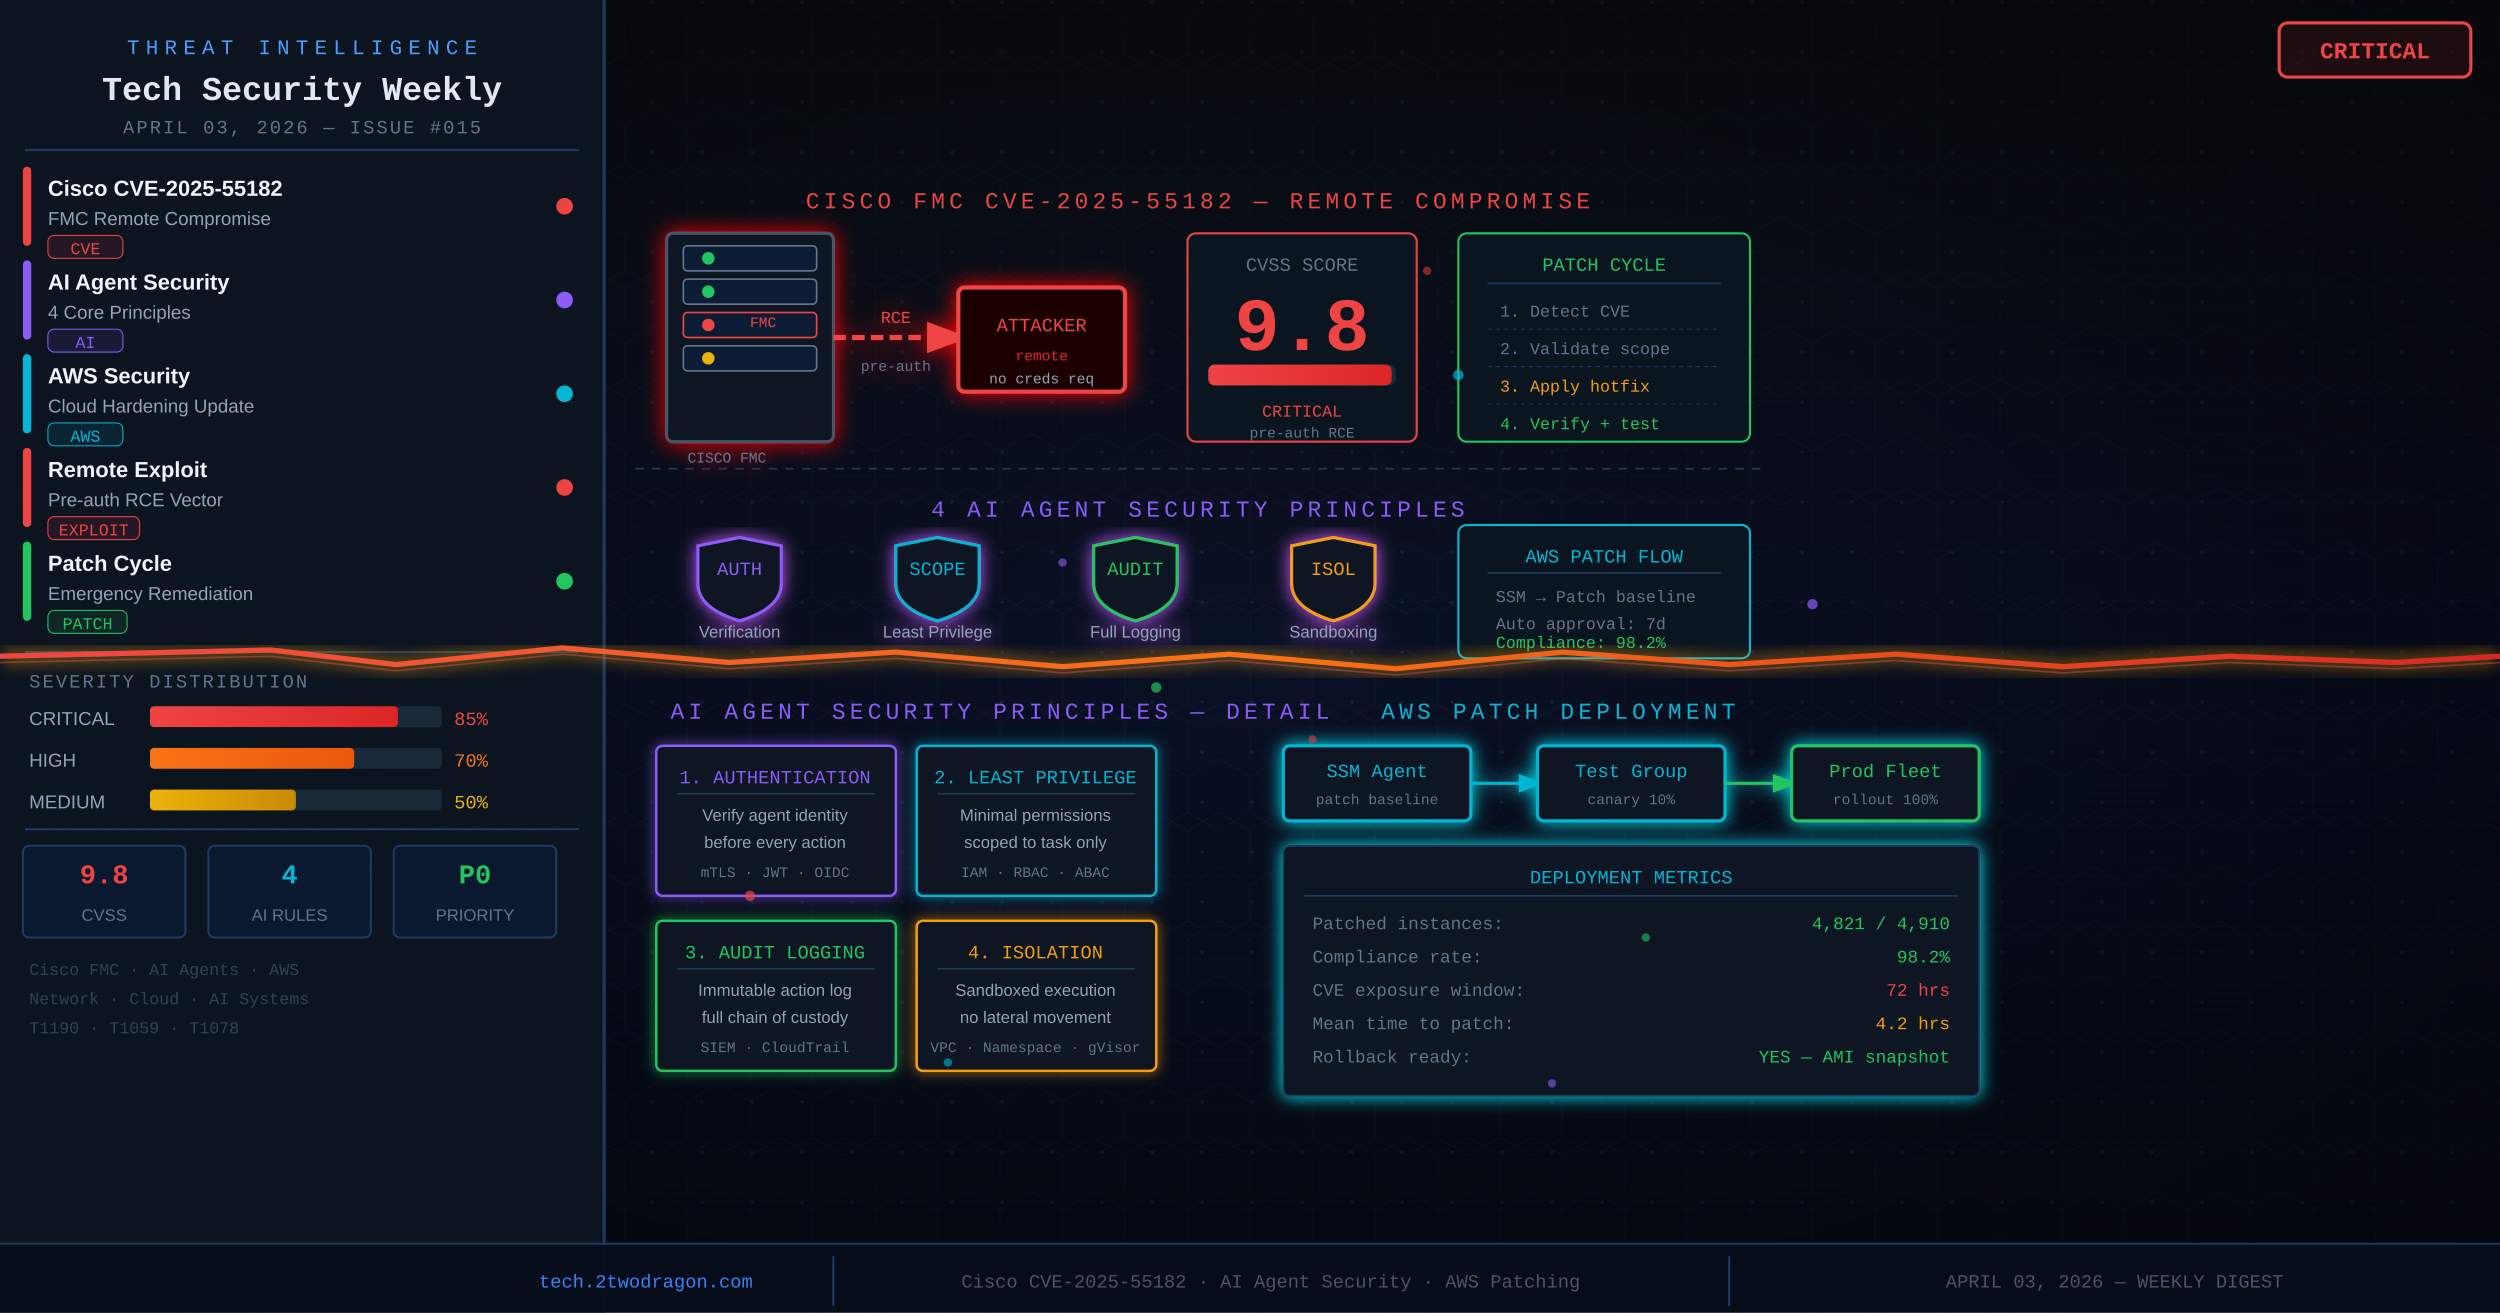
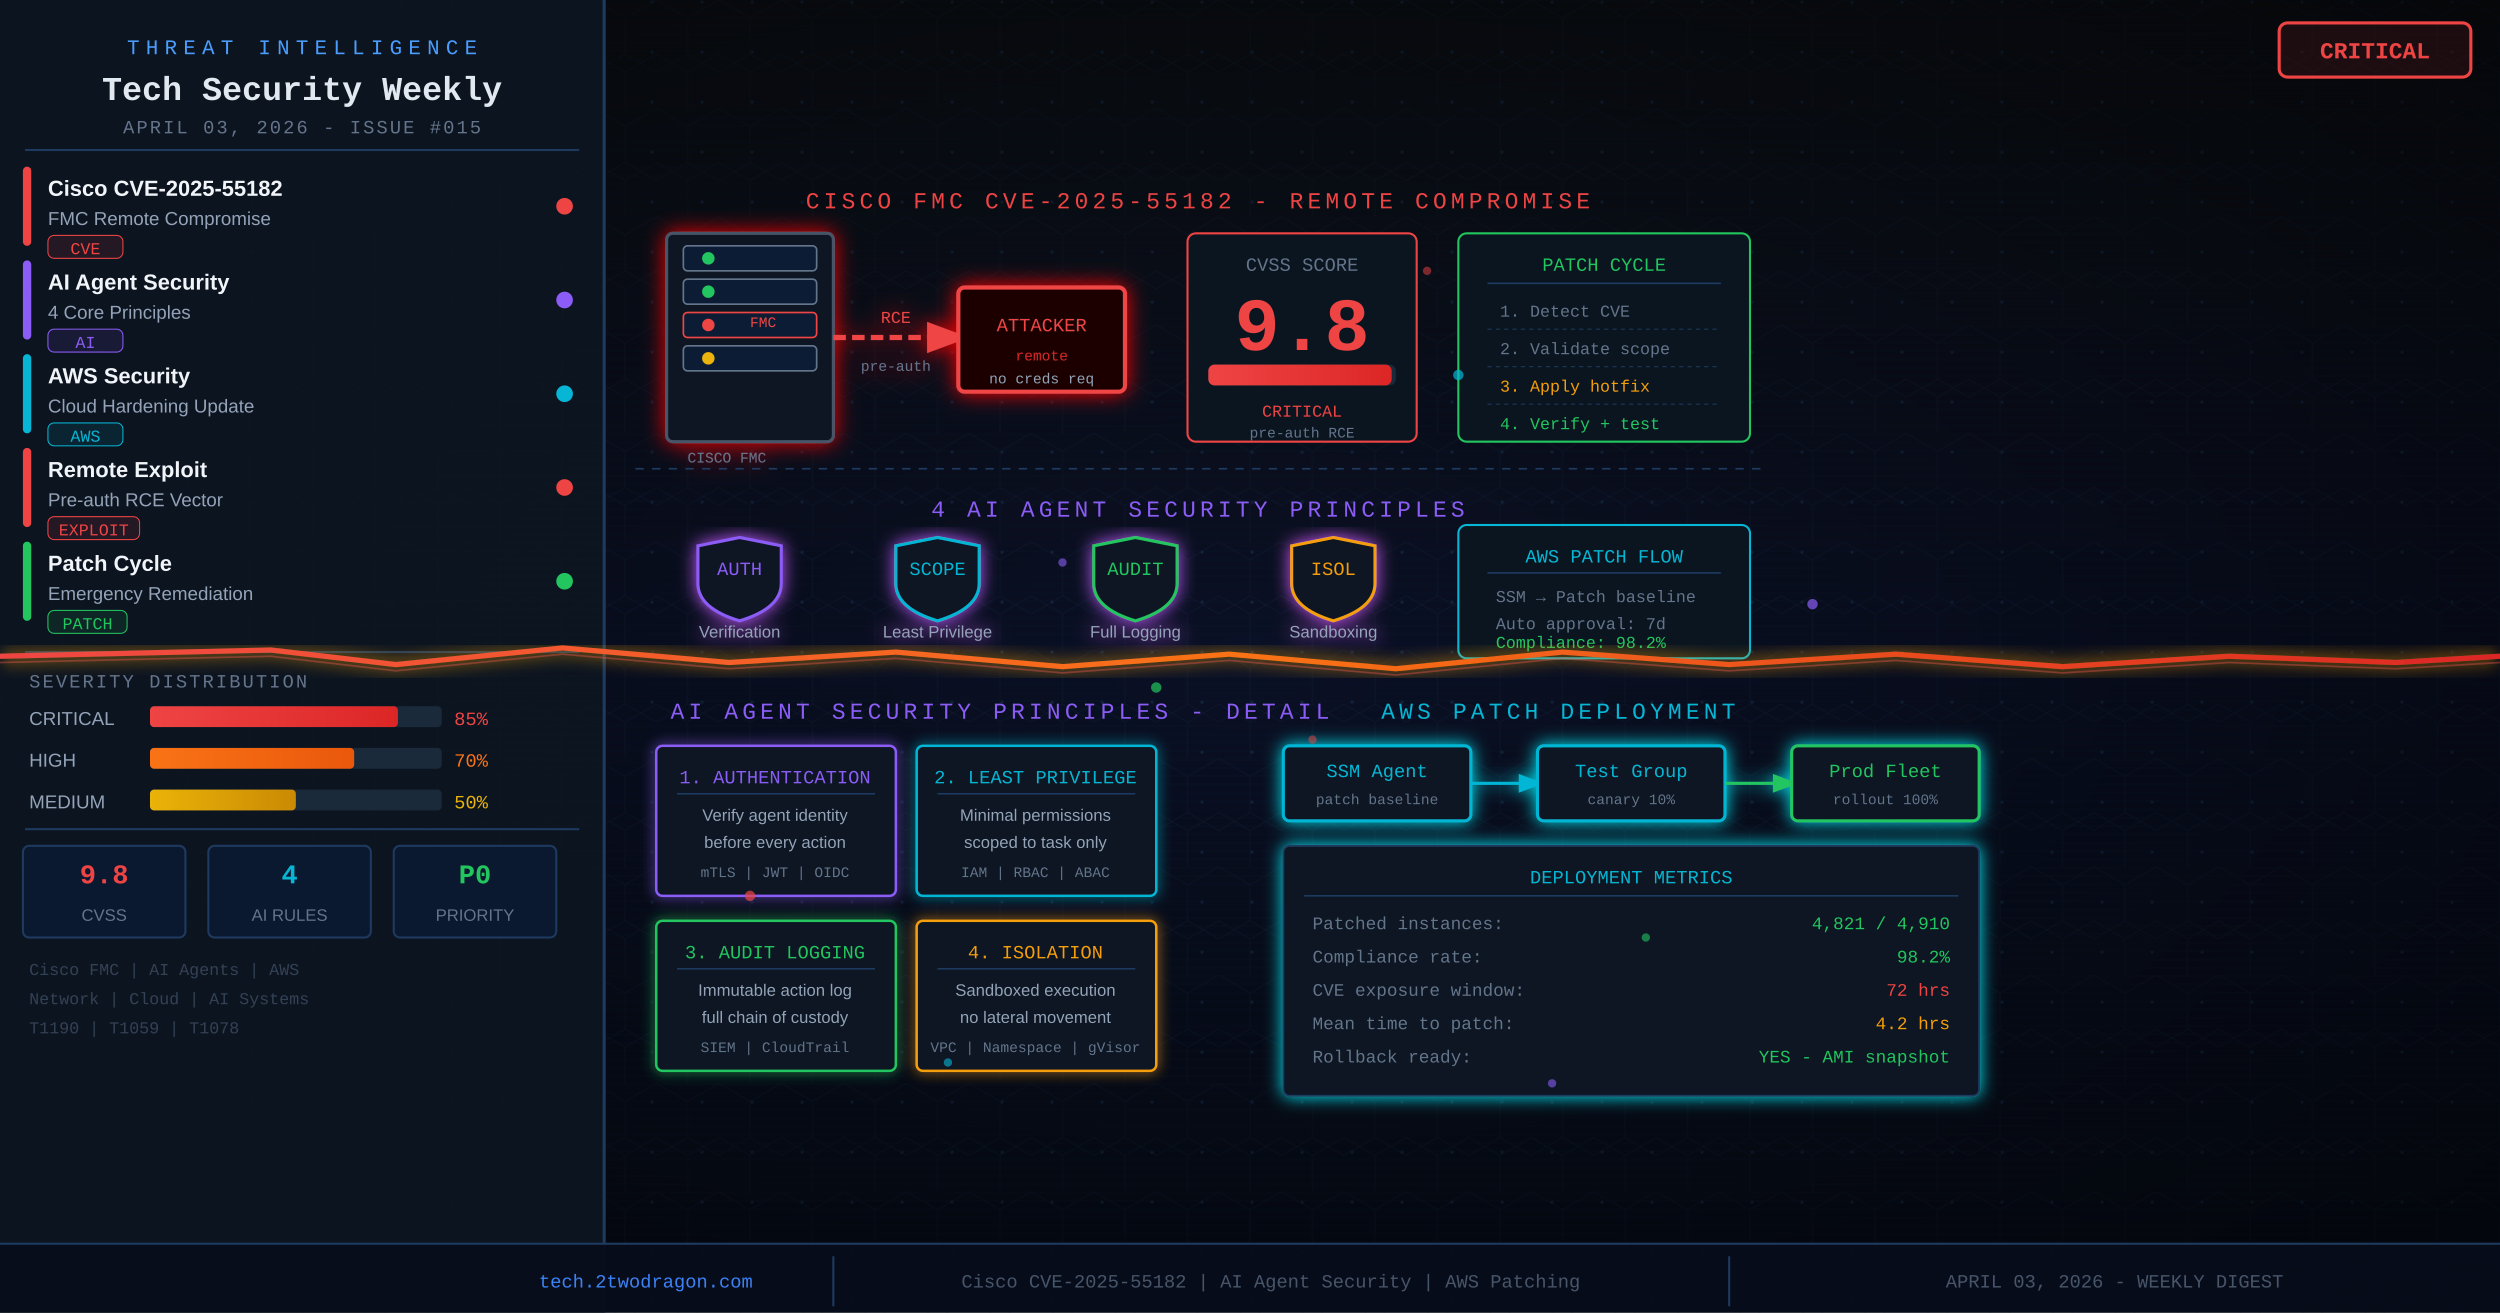
<svg xmlns="http://www.w3.org/2000/svg" viewBox="0 0 1200 630" width="1200" height="630">
  <defs>
    <linearGradient id="a03_bg" x1="0" y1="0" x2="0" y2="1">
      <stop offset="0%" stop-color="#0d1117" />
      <stop offset="50%" stop-color="#0a1025" />
      <stop offset="100%" stop-color="#070d1a" />
    </linearGradient>
    <pattern id="a03_dots" x="0" y="0" width="24" height="24" patternUnits="userSpaceOnUse">
      <circle cx="1" cy="1" r="0.8" fill="#1e3a5f" opacity="0.5" />
    </pattern>
    <pattern id="a03_hex" x="0" y="0" width="30" height="52" patternUnits="userSpaceOnUse">
      <path d="M15,0 L30,8.66 L30,26 L15,34.64 L0,26 L0,8.66 Z" fill="none" stroke="#1a2f4a" stroke-width="0.4" opacity="0.3" />
      <path d="M15,26 L30,34.66 L30,52 L15,60.64 L0,52 L0,34.66 Z" fill="none" stroke="#1a2f4a" stroke-width="0.4" opacity="0.3" />
    </pattern>
    <pattern id="a03_scan" x="0" y="0" width="1200" height="4" patternUnits="userSpaceOnUse">
      <rect x="0" y="0" width="1200" height="1" fill="#0a1830" opacity="0.15" />
    </pattern>
    <radialGradient id="a03_vignette" cx="50%" cy="50%" r="70%">
      <stop offset="0%" stop-color="transparent" />
      <stop offset="100%" stop-color="#00000099" />
    </radialGradient>
    <filter id="a03_glow">
      <feGaussianBlur stdDeviation="3" result="b" />
      <feMerge>
        <feMergeNode in="b" />
        <feMergeNode in="SourceGraphic" />
      </feMerge>
    </filter>
    <filter id="a03_glowRed">
      <feGaussianBlur stdDeviation="5" result="b" />
      <feColorMatrix in="b" type="matrix" values="1 0 0 0 0.9 0 0 0 0 0 0 0 0 0 0 0 0 0 1 0" result="rb" />
      <feMerge>
        <feMergeNode in="rb" />
        <feMergeNode in="SourceGraphic" />
      </feMerge>
    </filter>
    <filter id="a03_glowCyan">
      <feGaussianBlur stdDeviation="4" result="b" />
      <feColorMatrix in="b" type="matrix" values="0 0 0 0 0 0 0 0 0 0.8 0 0 0 0 0.9 0 0 0 1 0" result="cb" />
      <feMerge>
        <feMergeNode in="cb" />
        <feMergeNode in="SourceGraphic" />
      </feMerge>
    </filter>
    <filter id="a03_glowPurple">
      <feGaussianBlur stdDeviation="4" result="b" />
      <feColorMatrix in="b" type="matrix" values="0.5 0 0 0 0.5 0 0 0 0 0.1 0 0 0 0 1 0 0 0 1 0" result="pb" />
      <feMerge>
        <feMergeNode in="pb" />
        <feMergeNode in="SourceGraphic" />
      </feMerge>
    </filter>
    <filter id="a03_crackGlow">
      <feGaussianBlur stdDeviation="4" result="b" />
      <feColorMatrix in="b" type="matrix" values="1 0 0 0 0.9 0.2 0 0 0 0.2 0 0 0 0 0 0 0 0 1 0" result="fb" />
      <feMerge>
        <feMergeNode in="fb" />
        <feMergeNode in="SourceGraphic" />
      </feMerge>
    </filter>
    <linearGradient id="a03_crackGrad" x1="0" y1="0" x2="1" y2="0">
      <stop offset="0%" stop-color="#ef4444" />
      <stop offset="50%" stop-color="#f97316" />
      <stop offset="100%" stop-color="#dc2626" />
    </linearGradient>
    <linearGradient id="a03_critBar" x1="0" y1="0" x2="1" y2="0">
      <stop offset="0%" stop-color="#ef4444" />
      <stop offset="100%" stop-color="#dc2626" />
    </linearGradient>
    <linearGradient id="a03_highBar" x1="0" y1="0" x2="1" y2="0">
      <stop offset="0%" stop-color="#f97316" />
      <stop offset="100%" stop-color="#ea580c" />
    </linearGradient>
    <linearGradient id="a03_medBar" x1="0" y1="0" x2="1" y2="0">
      <stop offset="0%" stop-color="#eab308" />
      <stop offset="100%" stop-color="#ca8a04" />
    </linearGradient>
    <marker id="a03_arr" markerWidth="8" markerHeight="6" refX="6" refY="3" orient="auto">
      <path d="M0,0 L8,3 L0,6 Z" fill="#ef4444" />
    </marker>
    <marker id="a03_arrC" markerWidth="8" markerHeight="6" refX="6" refY="3" orient="auto">
      <path d="M0,0 L8,3 L0,6 Z" fill="#06b6d4" />
    </marker>
    <marker id="a03_arrG" markerWidth="8" markerHeight="6" refX="6" refY="3" orient="auto">
      <path d="M0,0 L8,3 L0,6 Z" fill="#22c55e" />
    </marker>
  </defs>
  <style>
  @keyframes a03_pulse{0%,100%{opacity:0.4}50%{opacity:1}}
  @keyframes a03_fu{0%{transform:translateY(0);opacity:0.7}100%{transform:translateY(-45px);opacity:0}}
  @keyframes a03_fd{0%{transform:translateY(0);opacity:0.7}100%{transform:translateY(45px);opacity:0}}
  @keyframes a03_ck{0%,100%{opacity:0.7}50%{opacity:1}}
  @keyframes a03_rotate{from{transform-box:fill-box;transform-origin:center;transform:rotate(0deg)}to{transform-box:fill-box;transform-origin:center;transform:rotate(360deg)}}
  .a03_p1{animation:a03_pulse 2s infinite}
  .a03_p2{animation:a03_pulse 2.5s infinite 0.4s}
  .a03_p3{animation:a03_pulse 1.9s infinite 0.8s}
  .a03_fu{animation:a03_fu 4s infinite}
  .a03_fd{animation:a03_fd 4s infinite 1.2s}
  .a03_ck{animation:a03_ck 1.5s infinite}
</style>
  <rect width="1200" height="630" fill="url(#a03_bg)" />
  <rect width="1200" height="630" fill="url(#a03_dots)" />
  <rect width="1200" height="630" fill="url(#a03_hex)" />
  <rect width="1200" height="630" fill="url(#a03_scan)" />
  <rect width="1200" height="630" fill="url(#a03_vignette)" />
  <rect x="0" y="0" width="290" height="630" fill="#0d1520" opacity="0.96" />
  <line x1="290" y1="0" x2="290" y2="630" stroke="#1e3a5f" stroke-width="1.5" />
  <text x="145" y="26" font-family="Courier New,monospace" font-size="10" fill="#4a9eff" text-anchor="middle" letter-spacing="3">THREAT INTELLIGENCE</text>
  <text x="145" y="48" font-family="Courier New,monospace" font-size="16" fill="#e2e8f0" text-anchor="middle" font-weight="bold">Tech Security Weekly</text>
-   <text x="145" y="64" font-family="Courier New,monospace" font-size="9" fill="#64748b" text-anchor="middle" letter-spacing="1">APRIL 03, 2026 — ISSUE #015</text>
+   <text x="145" y="64" font-family="Courier New,monospace" font-size="9" fill="#64748b" text-anchor="middle" letter-spacing="1">APRIL 03, 2026 - ISSUE #015</text>
  <line x1="12" y1="72" x2="278" y2="72" stroke="#1e3a5f" stroke-width="1" />
  <rect x="11" y="80" width="4" height="38" fill="#ef4444" rx="2" />
  <circle cx="271" cy="99" r="4" fill="#ef4444" class="a03_p1" />
  <text x="23" y="94" font-family="Arial,sans-serif" font-size="10.5" fill="#f1f5f9" font-weight="bold">Cisco CVE-2025-55182</text>
  <text x="23" y="108" font-family="Arial,sans-serif" font-size="9" fill="#94a3b8">FMC Remote Compromise</text>
  <rect x="23" y="113" width="36" height="11" rx="3" fill="#ef44441a" stroke="#ef4444" stroke-width="0.5" />
  <text x="41" y="122" font-family="Courier New,monospace" font-size="8" fill="#ef4444" text-anchor="middle">CVE</text>
  <rect x="11" y="125" width="4" height="38" fill="#8b5cf6" rx="2" />
  <circle cx="271" cy="144" r="4" fill="#8b5cf6" class="a03_p2" />
  <text x="23" y="139" font-family="Arial,sans-serif" font-size="10.5" fill="#f1f5f9" font-weight="bold">AI Agent Security</text>
  <text x="23" y="153" font-family="Arial,sans-serif" font-size="9" fill="#94a3b8">4 Core Principles</text>
  <rect x="23" y="158" width="36" height="11" rx="3" fill="#8b5cf61a" stroke="#8b5cf6" stroke-width="0.5" />
  <text x="41" y="167" font-family="Courier New,monospace" font-size="8" fill="#8b5cf6" text-anchor="middle">AI</text>
  <rect x="11" y="170" width="4" height="38" fill="#06b6d4" rx="2" />
  <circle cx="271" cy="189" r="4" fill="#06b6d4" class="a03_p3" />
  <text x="23" y="184" font-family="Arial,sans-serif" font-size="10.5" fill="#f1f5f9" font-weight="bold">AWS Security</text>
  <text x="23" y="198" font-family="Arial,sans-serif" font-size="9" fill="#94a3b8">Cloud Hardening Update</text>
  <rect x="23" y="203" width="36" height="11" rx="3" fill="#06b6d41a" stroke="#06b6d4" stroke-width="0.5" />
  <text x="41" y="212" font-family="Courier New,monospace" font-size="8" fill="#06b6d4" text-anchor="middle">AWS</text>
  <rect x="11" y="215" width="4" height="38" fill="#ef4444" rx="2" />
  <circle cx="271" cy="234" r="4" fill="#ef4444" class="a03_p1" />
  <text x="23" y="229" font-family="Arial,sans-serif" font-size="10.5" fill="#f1f5f9" font-weight="bold">Remote Exploit</text>
  <text x="23" y="243" font-family="Arial,sans-serif" font-size="9" fill="#94a3b8">Pre-auth RCE Vector</text>
  <rect x="23" y="248" width="44" height="11" rx="3" fill="#ef44441a" stroke="#ef4444" stroke-width="0.5" />
  <text x="45" y="257" font-family="Courier New,monospace" font-size="8" fill="#ef4444" text-anchor="middle">EXPLOIT</text>
  <rect x="11" y="260" width="4" height="38" fill="#22c55e" rx="2" />
  <circle cx="271" cy="279" r="4" fill="#22c55e" class="a03_p2" />
  <text x="23" y="274" font-family="Arial,sans-serif" font-size="10.5" fill="#f1f5f9" font-weight="bold">Patch Cycle</text>
  <text x="23" y="288" font-family="Arial,sans-serif" font-size="9" fill="#94a3b8">Emergency Remediation</text>
  <rect x="23" y="293" width="38" height="11" rx="3" fill="#22c55e1a" stroke="#22c55e" stroke-width="0.5" />
  <text x="42" y="302" font-family="Courier New,monospace" font-size="8" fill="#22c55e" text-anchor="middle">PATCH</text>
  <line x1="12" y1="313" x2="278" y2="313" stroke="#1e3a5f" stroke-width="1" />
  <text x="14" y="330" font-family="Courier New,monospace" font-size="9" fill="#64748b" letter-spacing="1">SEVERITY DISTRIBUTION</text>
  <text x="14" y="348" font-family="Arial,sans-serif" font-size="9" fill="#94a3b8">CRITICAL</text>
  <rect x="72" y="339" width="140" height="10" rx="2" fill="#1a2a3a" />
  <rect x="72" y="339" width="119" height="10" rx="2" fill="url(#a03_critBar)" />
  <text x="218" y="348" font-family="Courier New,monospace" font-size="9" fill="#ef4444">85%</text>
  <text x="14" y="368" font-family="Arial,sans-serif" font-size="9" fill="#94a3b8">HIGH</text>
  <rect x="72" y="359" width="140" height="10" rx="2" fill="#1a2a3a" />
  <rect x="72" y="359" width="98" height="10" rx="2" fill="url(#a03_highBar)" />
  <text x="218" y="368" font-family="Courier New,monospace" font-size="9" fill="#f97316">70%</text>
  <text x="14" y="388" font-family="Arial,sans-serif" font-size="9" fill="#94a3b8">MEDIUM</text>
  <rect x="72" y="379" width="140" height="10" rx="2" fill="#1a2a3a" />
  <rect x="72" y="379" width="70" height="10" rx="2" fill="url(#a03_medBar)" />
  <text x="218" y="388" font-family="Courier New,monospace" font-size="9" fill="#eab308">50%</text>
  <line x1="12" y1="398" x2="278" y2="398" stroke="#1e3a5f" stroke-width="1" />
  <rect x="11" y="406" width="78" height="44" rx="3" fill="#0a1830" stroke="#1e3a5f" stroke-width="1" />
  <text x="50" y="424" font-family="Courier New,monospace" font-size="13" fill="#ef4444" text-anchor="middle" font-weight="bold">9.8</text>
  <text x="50" y="442" font-family="Arial,sans-serif" font-size="8" fill="#64748b" text-anchor="middle">CVSS</text>
  <rect x="100" y="406" width="78" height="44" rx="3" fill="#0a1830" stroke="#1e3a5f" stroke-width="1" />
  <text x="139" y="424" font-family="Courier New,monospace" font-size="13" fill="#06b6d4" text-anchor="middle" font-weight="bold">4</text>
  <text x="139" y="442" font-family="Arial,sans-serif" font-size="8" fill="#64748b" text-anchor="middle">AI RULES</text>
  <rect x="189" y="406" width="78" height="44" rx="3" fill="#0a1830" stroke="#1e3a5f" stroke-width="1" />
  <text x="228" y="424" font-family="Courier New,monospace" font-size="13" fill="#22c55e" text-anchor="middle" font-weight="bold">P0</text>
  <text x="228" y="442" font-family="Arial,sans-serif" font-size="8" fill="#64748b" text-anchor="middle">PRIORITY</text>
-   <text x="14" y="468" font-family="Courier New,monospace" font-size="8" fill="#334155">Cisco FMC · AI Agents · AWS</text>
-   <text x="14" y="482" font-family="Courier New,monospace" font-size="8" fill="#334155">Network · Cloud · AI Systems</text>
-   <text x="14" y="496" font-family="Courier New,monospace" font-size="8" fill="#334155">T1190 · T1059 · T1078</text>
+   <text x="14" y="468" font-family="Courier New,monospace" font-size="8" fill="#334155">Cisco FMC | AI Agents | AWS</text>
+   <text x="14" y="482" font-family="Courier New,monospace" font-size="8" fill="#334155">Network | Cloud | AI Systems</text>
+   <text x="14" y="496" font-family="Courier New,monospace" font-size="8" fill="#334155">T1190 | T1059 | T1078</text>
  <rect x="1094" y="11" width="92" height="26" rx="4" fill="#ef44441a" stroke="#ef4444" stroke-width="1.5" />
  <text x="1140" y="28" font-family="Courier New,monospace" font-size="11" fill="#ef4444" text-anchor="middle" font-weight="bold">CRITICAL</text>
-   <text x="575" y="100" font-family="Courier New,monospace" font-size="11" fill="#ef4444" text-anchor="middle" letter-spacing="2">CISCO FMC CVE-2025-55182 — REMOTE COMPROMISE</text>
+   <text x="575" y="100" font-family="Courier New,monospace" font-size="11" fill="#ef4444" text-anchor="middle" letter-spacing="2">CISCO FMC CVE-2025-55182 - REMOTE COMPROMISE</text>
  <g filter="url(#a03_glowRed)">
    <rect x="320" y="112" width="80" height="100" rx="3" fill="#0a1520" stroke="#475569" stroke-width="1.5" />
    <rect x="328" y="118" width="64" height="12" rx="2" fill="#0f1f35" stroke="#64748b" stroke-width="0.8" />
    <circle cx="340" cy="124" r="3" fill="#22c55e" />
    <rect x="328" y="134" width="64" height="12" rx="2" fill="#0f1f35" stroke="#64748b" stroke-width="0.8" />
    <circle cx="340" cy="140" r="3" fill="#22c55e" />
    <rect x="328" y="150" width="64" height="12" rx="2" fill="#0f1f35" stroke="#ef4444" stroke-width="0.8" />
    <circle cx="340" cy="156" r="3" fill="#ef4444" class="a03_p1" />
    <text x="360" y="157" font-family="Courier New,monospace" font-size="7" fill="#ef4444">FMC</text>
    <rect x="328" y="166" width="64" height="12" rx="2" fill="#0f1f35" stroke="#64748b" stroke-width="0.8" />
    <circle cx="340" cy="172" r="3" fill="#eab308" />
    <text x="330" y="222" font-family="Courier New,monospace" font-size="7" fill="#64748b">CISCO FMC</text>
    <path d="M400,162 L460,162" stroke="#ef4444" stroke-width="2.5" stroke-dasharray="6,3" marker-end="url(#a03_arr)">
      <animate attributeName="stroke-dashoffset" from="30" to="0" dur="1s" repeatCount="indefinite" />
    </path>
    <text x="430" y="155" font-family="Courier New,monospace" font-size="8" fill="#ef4444" text-anchor="middle">RCE</text>
    <text x="430" y="178" font-family="Courier New,monospace" font-size="7" fill="#64748b" text-anchor="middle">pre-auth</text>
    <rect x="460" y="138" width="80" height="50" rx="3" fill="#1a0505" stroke="#ef4444" stroke-width="2" />
    <text x="500" y="159" font-family="Courier New,monospace" font-size="9" fill="#ef4444" text-anchor="middle">ATTACKER</text>
    <text x="500" y="173" font-family="Courier New,monospace" font-size="7" fill="#dc2626" text-anchor="middle">remote</text>
    <text x="500" y="184" font-family="Courier New,monospace" font-size="7" fill="#94a3b8" text-anchor="middle">no creds req</text>
  </g>
  <rect x="570" y="112" width="110" height="100" rx="4" fill="#0a1520" stroke="#ef4444" stroke-width="1" />
  <text x="625" y="130" font-family="Courier New,monospace" font-size="9" fill="#64748b" text-anchor="middle">CVSS SCORE</text>
  <text x="625" y="168" font-family="Courier New,monospace" font-size="36" fill="#ef4444" text-anchor="middle" font-weight="bold">9.8</text>
  <rect x="580" y="175" width="90" height="10" rx="3" fill="#1a2a3a" />
  <rect x="580" y="175" width="88" height="10" rx="3" fill="url(#a03_critBar)" />
  <text x="625" y="200" font-family="Courier New,monospace" font-size="8" fill="#ef4444" text-anchor="middle">CRITICAL</text>
  <text x="625" y="210" font-family="Courier New,monospace" font-size="7" fill="#64748b" text-anchor="middle">pre-auth RCE</text>
  <rect x="700" y="112" width="140" height="100" rx="4" fill="#0a1520" stroke="#22c55e" stroke-width="1" />
  <text x="770" y="130" font-family="Courier New,monospace" font-size="9" fill="#22c55e" text-anchor="middle">PATCH CYCLE</text>
  <line x1="714" y1="136" x2="826" y2="136" stroke="#1e3a5f" stroke-width="0.8" />
  <text x="720" y="152" font-family="Courier New,monospace" font-size="8" fill="#64748b">1. Detect CVE</text>
  <path d="M714,158 L826,158" stroke="#1e3a5f" stroke-width="0.5" stroke-dasharray="2,2" />
  <text x="720" y="170" font-family="Courier New,monospace" font-size="8" fill="#64748b">2. Validate scope</text>
  <path d="M714,176 L826,176" stroke="#1e3a5f" stroke-width="0.5" stroke-dasharray="2,2" />
  <text x="720" y="188" font-family="Courier New,monospace" font-size="8" fill="#f59e0b">3. Apply hotfix</text>
  <path d="M714,194 L826,194" stroke="#1e3a5f" stroke-width="0.5" stroke-dasharray="2,2" />
  <text x="720" y="206" font-family="Courier New,monospace" font-size="8" fill="#22c55e">4. Verify + test</text>
  <line x1="305" y1="225" x2="845" y2="225" stroke="#1e3a5f" stroke-width="0.8" stroke-dasharray="4,4" />
  <text x="575" y="248" font-family="Courier New,monospace" font-size="11" fill="#8b5cf6" text-anchor="middle" letter-spacing="2">4 AI AGENT SECURITY PRINCIPLES</text>
  <g filter="url(#a03_glowPurple)">
    <path d="M335,262 L355,258 L375,262 L375,280 Q375,292 355,298 Q335,292 335,280 Z" fill="#0d1520" stroke="#8b5cf6" stroke-width="1.5" />
    <text x="355" y="276" font-family="Courier New,monospace" font-size="9" fill="#8b5cf6" text-anchor="middle">AUTH</text>
    <text x="355" y="306" font-family="Arial,sans-serif" font-size="8" fill="#94a3b8" text-anchor="middle">Verification</text>
    <path d="M430,262 L450,258 L470,262 L470,280 Q470,292 450,298 Q430,292 430,280 Z" fill="#0d1520" stroke="#06b6d4" stroke-width="1.5" />
    <text x="450" y="276" font-family="Courier New,monospace" font-size="9" fill="#06b6d4" text-anchor="middle">SCOPE</text>
    <text x="450" y="306" font-family="Arial,sans-serif" font-size="8" fill="#94a3b8" text-anchor="middle">Least Privilege</text>
    <path d="M525,262 L545,258 L565,262 L565,280 Q565,292 545,298 Q525,292 525,280 Z" fill="#0d1520" stroke="#22c55e" stroke-width="1.5" />
    <text x="545" y="276" font-family="Courier New,monospace" font-size="9" fill="#22c55e" text-anchor="middle">AUDIT</text>
    <text x="545" y="306" font-family="Arial,sans-serif" font-size="8" fill="#94a3b8" text-anchor="middle">Full Logging</text>
    <path d="M620,262 L640,258 L660,262 L660,280 Q660,292 640,298 Q620,292 620,280 Z" fill="#0d1520" stroke="#f59e0b" stroke-width="1.5" />
    <text x="640" y="276" font-family="Courier New,monospace" font-size="9" fill="#f59e0b" text-anchor="middle">ISOL</text>
    <text x="640" y="306" font-family="Arial,sans-serif" font-size="8" fill="#94a3b8" text-anchor="middle">Sandboxing</text>
  </g>
  <rect x="700" y="252" width="140" height="64" rx="4" fill="#0a1520" stroke="#06b6d4" stroke-width="1" />
  <text x="770" y="270" font-family="Courier New,monospace" font-size="9" fill="#06b6d4" text-anchor="middle">AWS PATCH FLOW</text>
  <line x1="714" y1="275" x2="826" y2="275" stroke="#1e3a5f" stroke-width="0.8" />
  <text x="718" y="289" font-family="Courier New,monospace" font-size="8" fill="#64748b">SSM → Patch baseline</text>
  <text x="718" y="302" font-family="Courier New,monospace" font-size="8" fill="#64748b">Auto approval: 7d</text>
  <text x="718" y="311" font-family="Courier New,monospace" font-size="8" fill="#22c55e">Compliance: 98.2%</text>
  <g filter="url(#a03_crackGlow)" class="a03_ck">
    <path d="M0,315 L130,312 L190,319 L270,311 L350,318 L430,313 L510,320 L590,314 L670,321 L750,313 L830,319 L910,314 L990,320 L1070,315 L1150,318 L1200,315" fill="none" stroke="url(#a03_crackGrad)" stroke-width="2.5" stroke-linecap="round" />
    <path d="M0,318 L130,315 L190,322 L270,314 L350,321 L430,316 L510,323 L590,317 L670,324 L750,316 L830,322 L910,317 L990,323 L1070,318 L1150,321 L1200,318" fill="none" stroke="#ef4444" stroke-width="0.8" opacity="0.4" />
  </g>
-   <text x="480" y="345" font-family="Courier New,monospace" font-size="11" fill="#8b5cf6" text-anchor="middle" letter-spacing="2">AI AGENT SECURITY PRINCIPLES — DETAIL</text>
+   <text x="480" y="345" font-family="Courier New,monospace" font-size="11" fill="#8b5cf6" text-anchor="middle" letter-spacing="2">AI AGENT SECURITY PRINCIPLES - DETAIL</text>
  <g filter="url(#a03_glow)">
    <rect x="315" y="358" width="115" height="72" rx="3" fill="#0a1520" stroke="#8b5cf6" stroke-width="1.2" />
    <text x="372" y="376" font-family="Courier New,monospace" font-size="9" fill="#8b5cf6" text-anchor="middle">1. AUTHENTICATION</text>
    <line x1="325" y1="381" x2="420" y2="381" stroke="#1e3a5f" stroke-width="0.8" />
    <text x="372" y="394" font-family="Arial,sans-serif" font-size="8" fill="#94a3b8" text-anchor="middle">Verify agent identity</text>
    <text x="372" y="407" font-family="Arial,sans-serif" font-size="8" fill="#94a3b8" text-anchor="middle">before every action</text>
-     <text x="372" y="421" font-family="Courier New,monospace" font-size="7" fill="#64748b" text-anchor="middle">mTLS · JWT · OIDC</text>
+     <text x="372" y="421" font-family="Courier New,monospace" font-size="7" fill="#64748b" text-anchor="middle">mTLS | JWT | OIDC</text>
    <rect x="440" y="358" width="115" height="72" rx="3" fill="#0a1520" stroke="#06b6d4" stroke-width="1.2" />
    <text x="497" y="376" font-family="Courier New,monospace" font-size="9" fill="#06b6d4" text-anchor="middle">2. LEAST PRIVILEGE</text>
    <line x1="450" y1="381" x2="545" y2="381" stroke="#1e3a5f" stroke-width="0.8" />
    <text x="497" y="394" font-family="Arial,sans-serif" font-size="8" fill="#94a3b8" text-anchor="middle">Minimal permissions</text>
    <text x="497" y="407" font-family="Arial,sans-serif" font-size="8" fill="#94a3b8" text-anchor="middle">scoped to task only</text>
-     <text x="497" y="421" font-family="Courier New,monospace" font-size="7" fill="#64748b" text-anchor="middle">IAM · RBAC · ABAC</text>
+     <text x="497" y="421" font-family="Courier New,monospace" font-size="7" fill="#64748b" text-anchor="middle">IAM | RBAC | ABAC</text>
    <rect x="315" y="442" width="115" height="72" rx="3" fill="#0a1520" stroke="#22c55e" stroke-width="1.2" />
    <text x="372" y="460" font-family="Courier New,monospace" font-size="9" fill="#22c55e" text-anchor="middle">3. AUDIT LOGGING</text>
    <line x1="325" y1="465" x2="420" y2="465" stroke="#1e3a5f" stroke-width="0.8" />
    <text x="372" y="478" font-family="Arial,sans-serif" font-size="8" fill="#94a3b8" text-anchor="middle">Immutable action log</text>
    <text x="372" y="491" font-family="Arial,sans-serif" font-size="8" fill="#94a3b8" text-anchor="middle">full chain of custody</text>
-     <text x="372" y="505" font-family="Courier New,monospace" font-size="7" fill="#64748b" text-anchor="middle">SIEM · CloudTrail</text>
+     <text x="372" y="505" font-family="Courier New,monospace" font-size="7" fill="#64748b" text-anchor="middle">SIEM | CloudTrail</text>
    <rect x="440" y="442" width="115" height="72" rx="3" fill="#0a1520" stroke="#f59e0b" stroke-width="1.2" />
    <text x="497" y="460" font-family="Courier New,monospace" font-size="9" fill="#f59e0b" text-anchor="middle">4. ISOLATION</text>
    <line x1="450" y1="465" x2="545" y2="465" stroke="#1e3a5f" stroke-width="0.8" />
    <text x="497" y="478" font-family="Arial,sans-serif" font-size="8" fill="#94a3b8" text-anchor="middle">Sandboxed execution</text>
    <text x="497" y="491" font-family="Arial,sans-serif" font-size="8" fill="#94a3b8" text-anchor="middle">no lateral movement</text>
-     <text x="497" y="505" font-family="Courier New,monospace" font-size="7" fill="#64748b" text-anchor="middle">VPC · Namespace · gVisor</text>
+     <text x="497" y="505" font-family="Courier New,monospace" font-size="7" fill="#64748b" text-anchor="middle">VPC | Namespace | gVisor</text>
  </g>
  <text x="748" y="345" font-family="Courier New,monospace" font-size="11" fill="#06b6d4" text-anchor="middle" letter-spacing="2">AWS PATCH DEPLOYMENT</text>
  <g filter="url(#a03_glowCyan)">
    <rect x="616" y="358" width="90" height="36" rx="3" fill="#0a1520" stroke="#06b6d4" stroke-width="1.5" />
    <text x="661" y="373" font-family="Courier New,monospace" font-size="9" fill="#06b6d4" text-anchor="middle">SSM Agent</text>
    <text x="661" y="386" font-family="Courier New,monospace" font-size="7" fill="#64748b" text-anchor="middle">patch baseline</text>
    <path d="M706,376 L738,376" stroke="#06b6d4" stroke-width="1.5" marker-end="url(#a03_arrC)" />
    <rect x="738" y="358" width="90" height="36" rx="3" fill="#0a1520" stroke="#06b6d4" stroke-width="1.5" />
    <text x="783" y="373" font-family="Courier New,monospace" font-size="9" fill="#06b6d4" text-anchor="middle">Test Group</text>
    <text x="783" y="386" font-family="Courier New,monospace" font-size="7" fill="#64748b" text-anchor="middle">canary 10%</text>
    <path d="M828,376 L860,376" stroke="#22c55e" stroke-width="1.5" marker-end="url(#a03_arrG)" />
    <rect x="860" y="358" width="90" height="36" rx="3" fill="#0a1520" stroke="#22c55e" stroke-width="1.5" />
    <text x="905" y="373" font-family="Courier New,monospace" font-size="9" fill="#22c55e" text-anchor="middle">Prod Fleet</text>
    <text x="905" y="386" font-family="Courier New,monospace" font-size="7" fill="#64748b" text-anchor="middle">rollout 100%</text>
    <rect x="616" y="406" width="334" height="120" rx="3" fill="#0a1520" stroke="#1e3a5f" stroke-width="1" />
    <text x="783" y="424" font-family="Courier New,monospace" font-size="9" fill="#06b6d4" text-anchor="middle">DEPLOYMENT METRICS</text>
    <line x1="626" y1="430" x2="940" y2="430" stroke="#1e3a5f" stroke-width="0.8" />
    <text x="630" y="446" font-family="Courier New,monospace" font-size="8.5" fill="#64748b">Patched instances:</text>
    <text x="936" y="446" font-family="Courier New,monospace" font-size="8.5" fill="#22c55e" text-anchor="end">4,821 / 4,910</text>
    <text x="630" y="462" font-family="Courier New,monospace" font-size="8.5" fill="#64748b">Compliance rate:</text>
    <text x="936" y="462" font-family="Courier New,monospace" font-size="8.5" fill="#22c55e" text-anchor="end">98.2%</text>
    <text x="630" y="478" font-family="Courier New,monospace" font-size="8.5" fill="#64748b">CVE exposure window:</text>
    <text x="936" y="478" font-family="Courier New,monospace" font-size="8.5" fill="#ef4444" text-anchor="end">72 hrs</text>
    <text x="630" y="494" font-family="Courier New,monospace" font-size="8.5" fill="#64748b">Mean time to patch:</text>
    <text x="936" y="494" font-family="Courier New,monospace" font-size="8.5" fill="#f59e0b" text-anchor="end">4.2 hrs</text>
    <text x="630" y="510" font-family="Courier New,monospace" font-size="8.5" fill="#64748b">Rollback ready:</text>
-     <text x="936" y="510" font-family="Courier New,monospace" font-size="8.5" fill="#22c55e" text-anchor="end">YES — AMI snapshot</text>
+     <text x="936" y="510" font-family="Courier New,monospace" font-size="8.5" fill="#22c55e" text-anchor="end">YES - AMI snapshot</text>
  </g>
  <circle cx="360" cy="430" r="2.5" fill="#ef4444" opacity="0.7" class="a03_fu" />
  <circle cx="510" cy="270" r="2" fill="#8b5cf6" opacity="0.6" class="a03_fd" />
  <circle cx="700" cy="180" r="2.5" fill="#06b6d4" opacity="0.7" class="a03_fu" />
  <circle cx="790" cy="450" r="2" fill="#22c55e" opacity="0.6" class="a03_fd" />
  <circle cx="630" cy="355" r="2" fill="#ef4444" opacity="0.5" class="a03_fu" />
  <circle cx="870" cy="290" r="2.5" fill="#8b5cf6" opacity="0.7" class="a03_fd" />
  <circle cx="455" cy="510" r="2" fill="#06b6d4" opacity="0.6" class="a03_fu" />
  <circle cx="685" cy="130" r="2" fill="#ef4444" opacity="0.5" class="a03_fd" />
  <circle cx="555" cy="330" r="2.5" fill="#22c55e" opacity="0.7" class="a03_fu" />
  <circle cx="745" cy="520" r="2" fill="#8b5cf6" opacity="0.6" class="a03_fd" />
  <rect x="0" y="597" width="1200" height="33" fill="#070d1a" opacity="0.96" />
  <line x1="0" y1="597" x2="1200" y2="597" stroke="#1e3a5f" stroke-width="1" />
  <text x="310" y="618" font-family="Courier New,monospace" font-size="9" fill="#3b82f6" text-anchor="middle">tech.2twodragon.com</text>
  <line x1="400" y1="603" x2="400" y2="627" stroke="#1e3a5f" stroke-width="1" />
-   <text x="610" y="618" font-family="Courier New,monospace" font-size="9" fill="#475569" text-anchor="middle">Cisco CVE-2025-55182 · AI Agent Security · AWS Patching</text>
+   <text x="610" y="618" font-family="Courier New,monospace" font-size="9" fill="#475569" text-anchor="middle">Cisco CVE-2025-55182 | AI Agent Security | AWS Patching</text>
  <line x1="830" y1="603" x2="830" y2="627" stroke="#1e3a5f" stroke-width="1" />
-   <text x="1015" y="618" font-family="Courier New,monospace" font-size="9" fill="#475569" text-anchor="middle">APRIL 03, 2026 — WEEKLY DIGEST</text>
+   <text x="1015" y="618" font-family="Courier New,monospace" font-size="9" fill="#475569" text-anchor="middle">APRIL 03, 2026 - WEEKLY DIGEST</text>
</svg>
